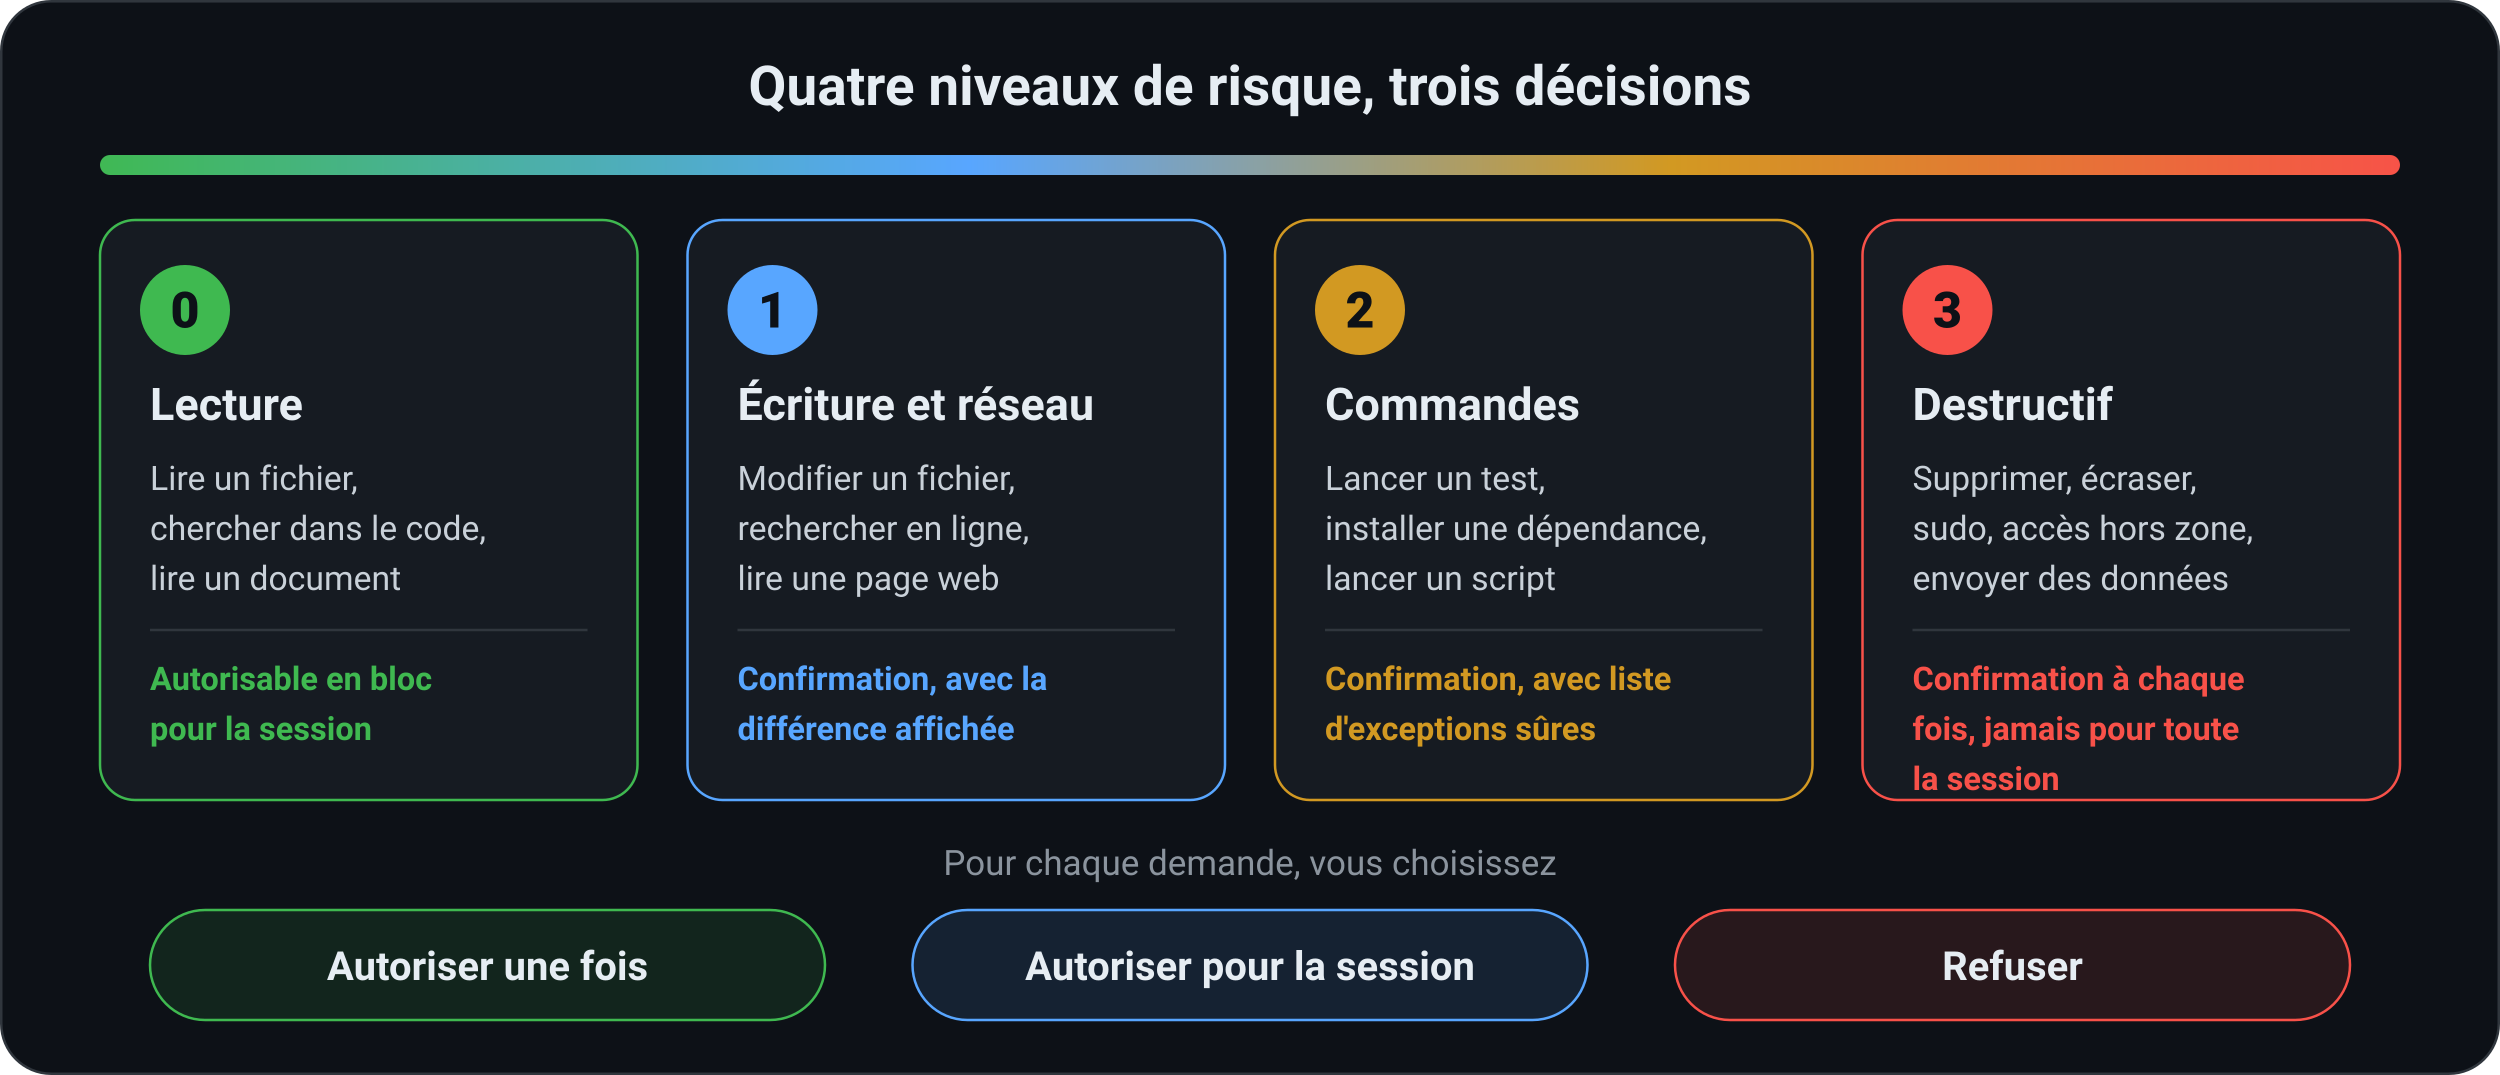
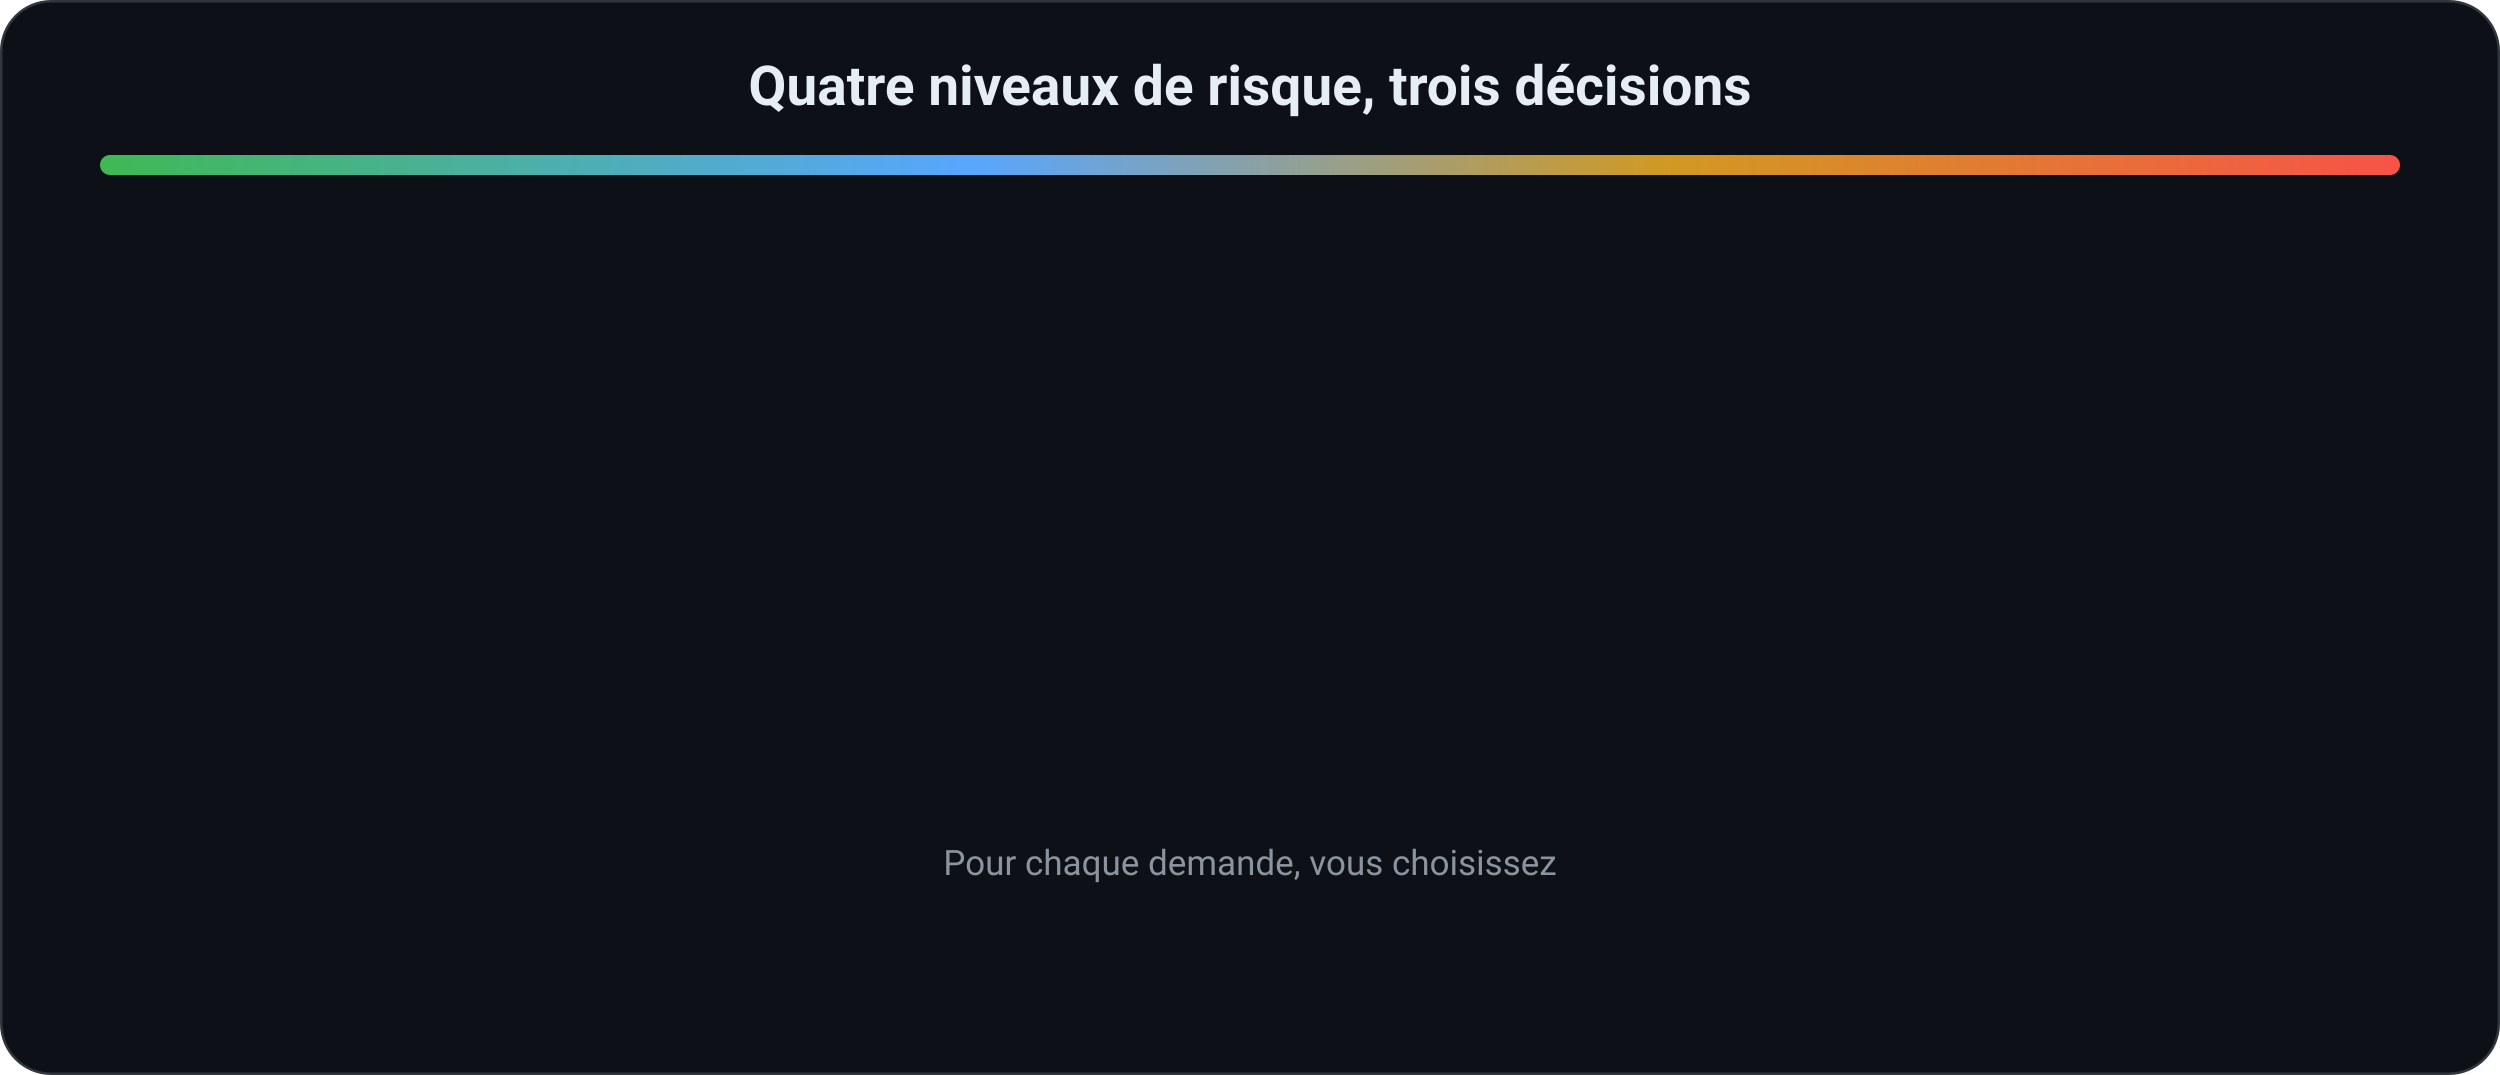
<svg xmlns="http://www.w3.org/2000/svg" width="1000" height="430" viewBox="0 0 1000 430" role="img" aria-labelledby="t d">
+   <style>
+     .p-barre { clip-path: inset(0 100% 0 0); animation: p-balayage 0.9s cubic-bezier(0.22,1,0.36,1) 0.2s forwards; }
+     @keyframes p-balayage { to { clip-path: inset(0 0 0 0); } }
+     .p-carte { opacity: 0; animation: p-in 0.6s cubic-bezier(0.22,1,0.36,1) forwards; }
+     .p-c1 { animation-delay: 0.6s; }
+     .p-c2 { animation-delay: 0.7s; }
+     .p-c3 { animation-delay: 0.8s; }
+     .p-c4 { animation-delay: 0.9s; }
+     .p-boutons { opacity: 0; animation: p-in 0.6s cubic-bezier(0.22,1,0.36,1) 1.2s forwards; }
+     @keyframes p-in { to { opacity: 1; } }
+     @media (prefers-reduced-motion: reduce) {
+       .p-barre { animation: none; clip-path: none; }
+       .p-carte, .p-boutons { animation: none; opacity: 1; }
+     }
+   </style>
  <defs>
    <linearGradient id="risk" x1="0" y1="0" x2="1" y2="0">
      <stop offset="0" stop-color="#3fb950" />
      <stop offset="0.38" stop-color="#58a6ff" />
      <stop offset="0.68" stop-color="#d29922" />
      <stop offset="1" stop-color="#f85149" />
    </linearGradient>
  </defs>
  <rect x="0.5" y="0.5" width="999" height="429" rx="20" fill="#0d1117" stroke="#30363d" />
  <g font-family="'Segoe UI', Roboto, Helvetica, Arial, sans-serif">
    <text x="500" y="42" text-anchor="middle" font-size="22" font-weight="700" fill="#e6edf3">Quatre niveaux de risque, trois décisions</text>
-     <rect x="40" y="62" width="920" height="8" rx="4" fill="url(#risk)" />
-     <rect x="40" y="88" width="215" height="232" rx="14" fill="#161b22" stroke="#3fb950" />
-     <circle cx="74" cy="124" r="18" fill="#3fb950" />
-     <text x="74" y="131" text-anchor="middle" font-size="20" font-weight="800" fill="#0d1117">0</text>
-     <text x="60" y="168" font-size="18" font-weight="700" fill="#e6edf3">Lecture</text>
-     <g font-size="13.5" fill="#c9d1d9">
-       <text x="60" y="196">Lire un fichier,</text>
-       <text x="60" y="216">chercher dans le code,</text>
-       <text x="60" y="236">lire un document</text>
+     <rect class="p-barre" x="40" y="62" width="920" height="8" rx="4" fill="url(#risk)" />
+     <g class="p-carte p-c1">
+       <rect x="40" y="88" width="215" height="232" rx="14" fill="#161b22" stroke="#3fb950" />
+       <circle cx="74" cy="124" r="18" fill="#3fb950" />
+       <text x="74" y="131" text-anchor="middle" font-size="20" font-weight="800" fill="#0d1117">0</text>
+       <text x="60" y="168" font-size="18" font-weight="700" fill="#e6edf3">Lecture</text>
+       <g font-size="13.5" fill="#c9d1d9">
+         <text x="60" y="196">Lire un fichier,</text>
+         <text x="60" y="216">chercher dans le code,</text>
+         <text x="60" y="236">lire un document</text>
+       </g>
+       <line x1="60" y1="252" x2="235" y2="252" stroke="#30363d" />
+       <g font-size="13" font-weight="600" fill="#3fb950">
+         <text x="60" y="276">Autorisable en bloc</text>
+         <text x="60" y="296">pour la session</text>
+       </g>
    </g>
-     <line x1="60" y1="252" x2="235" y2="252" stroke="#30363d" />
-     <g font-size="13" font-weight="600" fill="#3fb950">
-       <text x="60" y="276">Autorisable en bloc</text>
-       <text x="60" y="296">pour la session</text>
+     <g class="p-carte p-c2">
+       <rect x="275" y="88" width="215" height="232" rx="14" fill="#161b22" stroke="#58a6ff" />
+       <circle cx="309" cy="124" r="18" fill="#58a6ff" />
+       <text x="309" y="131" text-anchor="middle" font-size="20" font-weight="800" fill="#0d1117">1</text>
+       <text x="295" y="168" font-size="18" font-weight="700" fill="#e6edf3">Écriture et réseau</text>
+       <g font-size="13.5" fill="#c9d1d9">
+         <text x="295" y="196">Modifier un fichier,</text>
+         <text x="295" y="216">rechercher en ligne,</text>
+         <text x="295" y="236">lire une page web</text>
+       </g>
+       <line x1="295" y1="252" x2="470" y2="252" stroke="#30363d" />
+       <g font-size="13" font-weight="600" fill="#58a6ff">
+         <text x="295" y="276">Confirmation, avec la</text>
+         <text x="295" y="296">différence affichée</text>
+       </g>
    </g>
-     <rect x="275" y="88" width="215" height="232" rx="14" fill="#161b22" stroke="#58a6ff" />
-     <circle cx="309" cy="124" r="18" fill="#58a6ff" />
-     <text x="309" y="131" text-anchor="middle" font-size="20" font-weight="800" fill="#0d1117">1</text>
-     <text x="295" y="168" font-size="18" font-weight="700" fill="#e6edf3">Écriture et réseau</text>
-     <g font-size="13.5" fill="#c9d1d9">
-       <text x="295" y="196">Modifier un fichier,</text>
-       <text x="295" y="216">rechercher en ligne,</text>
-       <text x="295" y="236">lire une page web</text>
+     <g class="p-carte p-c3">
+       <rect x="510" y="88" width="215" height="232" rx="14" fill="#161b22" stroke="#d29922" />
+       <circle cx="544" cy="124" r="18" fill="#d29922" />
+       <text x="544" y="131" text-anchor="middle" font-size="20" font-weight="800" fill="#0d1117">2</text>
+       <text x="530" y="168" font-size="18" font-weight="700" fill="#e6edf3">Commandes</text>
+       <g font-size="13.5" fill="#c9d1d9">
+         <text x="530" y="196">Lancer un test,</text>
+         <text x="530" y="216">installer une dépendance,</text>
+         <text x="530" y="236">lancer un script</text>
+       </g>
+       <line x1="530" y1="252" x2="705" y2="252" stroke="#30363d" />
+       <g font-size="13" font-weight="600" fill="#d29922">
+         <text x="530" y="276">Confirmation, avec liste</text>
+         <text x="530" y="296">d'exceptions sûres</text>
+       </g>
    </g>
-     <line x1="295" y1="252" x2="470" y2="252" stroke="#30363d" />
-     <g font-size="13" font-weight="600" fill="#58a6ff">
-       <text x="295" y="276">Confirmation, avec la</text>
-       <text x="295" y="296">différence affichée</text>
-     </g>
-     <rect x="510" y="88" width="215" height="232" rx="14" fill="#161b22" stroke="#d29922" />
-     <circle cx="544" cy="124" r="18" fill="#d29922" />
-     <text x="544" y="131" text-anchor="middle" font-size="20" font-weight="800" fill="#0d1117">2</text>
-     <text x="530" y="168" font-size="18" font-weight="700" fill="#e6edf3">Commandes</text>
-     <g font-size="13.5" fill="#c9d1d9">
-       <text x="530" y="196">Lancer un test,</text>
-       <text x="530" y="216">installer une dépendance,</text>
-       <text x="530" y="236">lancer un script</text>
-     </g>
-     <line x1="530" y1="252" x2="705" y2="252" stroke="#30363d" />
-     <g font-size="13" font-weight="600" fill="#d29922">
-       <text x="530" y="276">Confirmation, avec liste</text>
-       <text x="530" y="296">d'exceptions sûres</text>
-     </g>
-     <rect x="745" y="88" width="215" height="232" rx="14" fill="#161b22" stroke="#f85149" />
-     <circle cx="779" cy="124" r="18" fill="#f85149" />
-     <text x="779" y="131" text-anchor="middle" font-size="20" font-weight="800" fill="#0d1117">3</text>
-     <text x="765" y="168" font-size="18" font-weight="700" fill="#e6edf3">Destructif</text>
-     <g font-size="13.5" fill="#c9d1d9">
-       <text x="765" y="196">Supprimer, écraser,</text>
-       <text x="765" y="216">sudo, accès hors zone,</text>
-       <text x="765" y="236">envoyer des données</text>
-     </g>
-     <line x1="765" y1="252" x2="940" y2="252" stroke="#30363d" />
-     <g font-size="13" font-weight="600" fill="#f85149">
-       <text x="765" y="276">Confirmation à chaque</text>
-       <text x="765" y="296">fois, jamais pour toute</text>
-       <text x="765" y="316">la session</text>
+     <g class="p-carte p-c4">
+       <rect x="745" y="88" width="215" height="232" rx="14" fill="#161b22" stroke="#f85149" />
+       <circle cx="779" cy="124" r="18" fill="#f85149" />
+       <text x="779" y="131" text-anchor="middle" font-size="20" font-weight="800" fill="#0d1117">3</text>
+       <text x="765" y="168" font-size="18" font-weight="700" fill="#e6edf3">Destructif</text>
+       <g font-size="13.5" fill="#c9d1d9">
+         <text x="765" y="196">Supprimer, écraser,</text>
+         <text x="765" y="216">sudo, accès hors zone,</text>
+         <text x="765" y="236">envoyer des données</text>
+       </g>
+       <line x1="765" y1="252" x2="940" y2="252" stroke="#30363d" />
+       <g font-size="13" font-weight="600" fill="#f85149">
+         <text x="765" y="276">Confirmation à chaque</text>
+         <text x="765" y="296">fois, jamais pour toute</text>
+         <text x="765" y="316">la session</text>
+       </g>
    </g>
    <text x="500" y="350" text-anchor="middle" font-size="14" fill="#8b949e">Pour chaque demande, vous choisissez</text>
-     <g font-size="16" font-weight="700" text-anchor="middle" fill="#e6edf3">
+     <g class="p-boutons" font-size="16" font-weight="700" text-anchor="middle" fill="#e6edf3">
      <rect x="60" y="364" width="270" height="44" rx="22" fill="#3fb950" fill-opacity="0.12" stroke="#3fb950" />
      <text x="195" y="392">Autoriser une fois</text>
      <rect x="365" y="364" width="270" height="44" rx="22" fill="#58a6ff" fill-opacity="0.12" stroke="#58a6ff" />
      <text x="500" y="392">Autoriser pour la session</text>
      <rect x="670" y="364" width="270" height="44" rx="22" fill="#f85149" fill-opacity="0.12" stroke="#f85149" />
      <text x="805" y="392">Refuser</text>
    </g>
  </g>
</svg>
